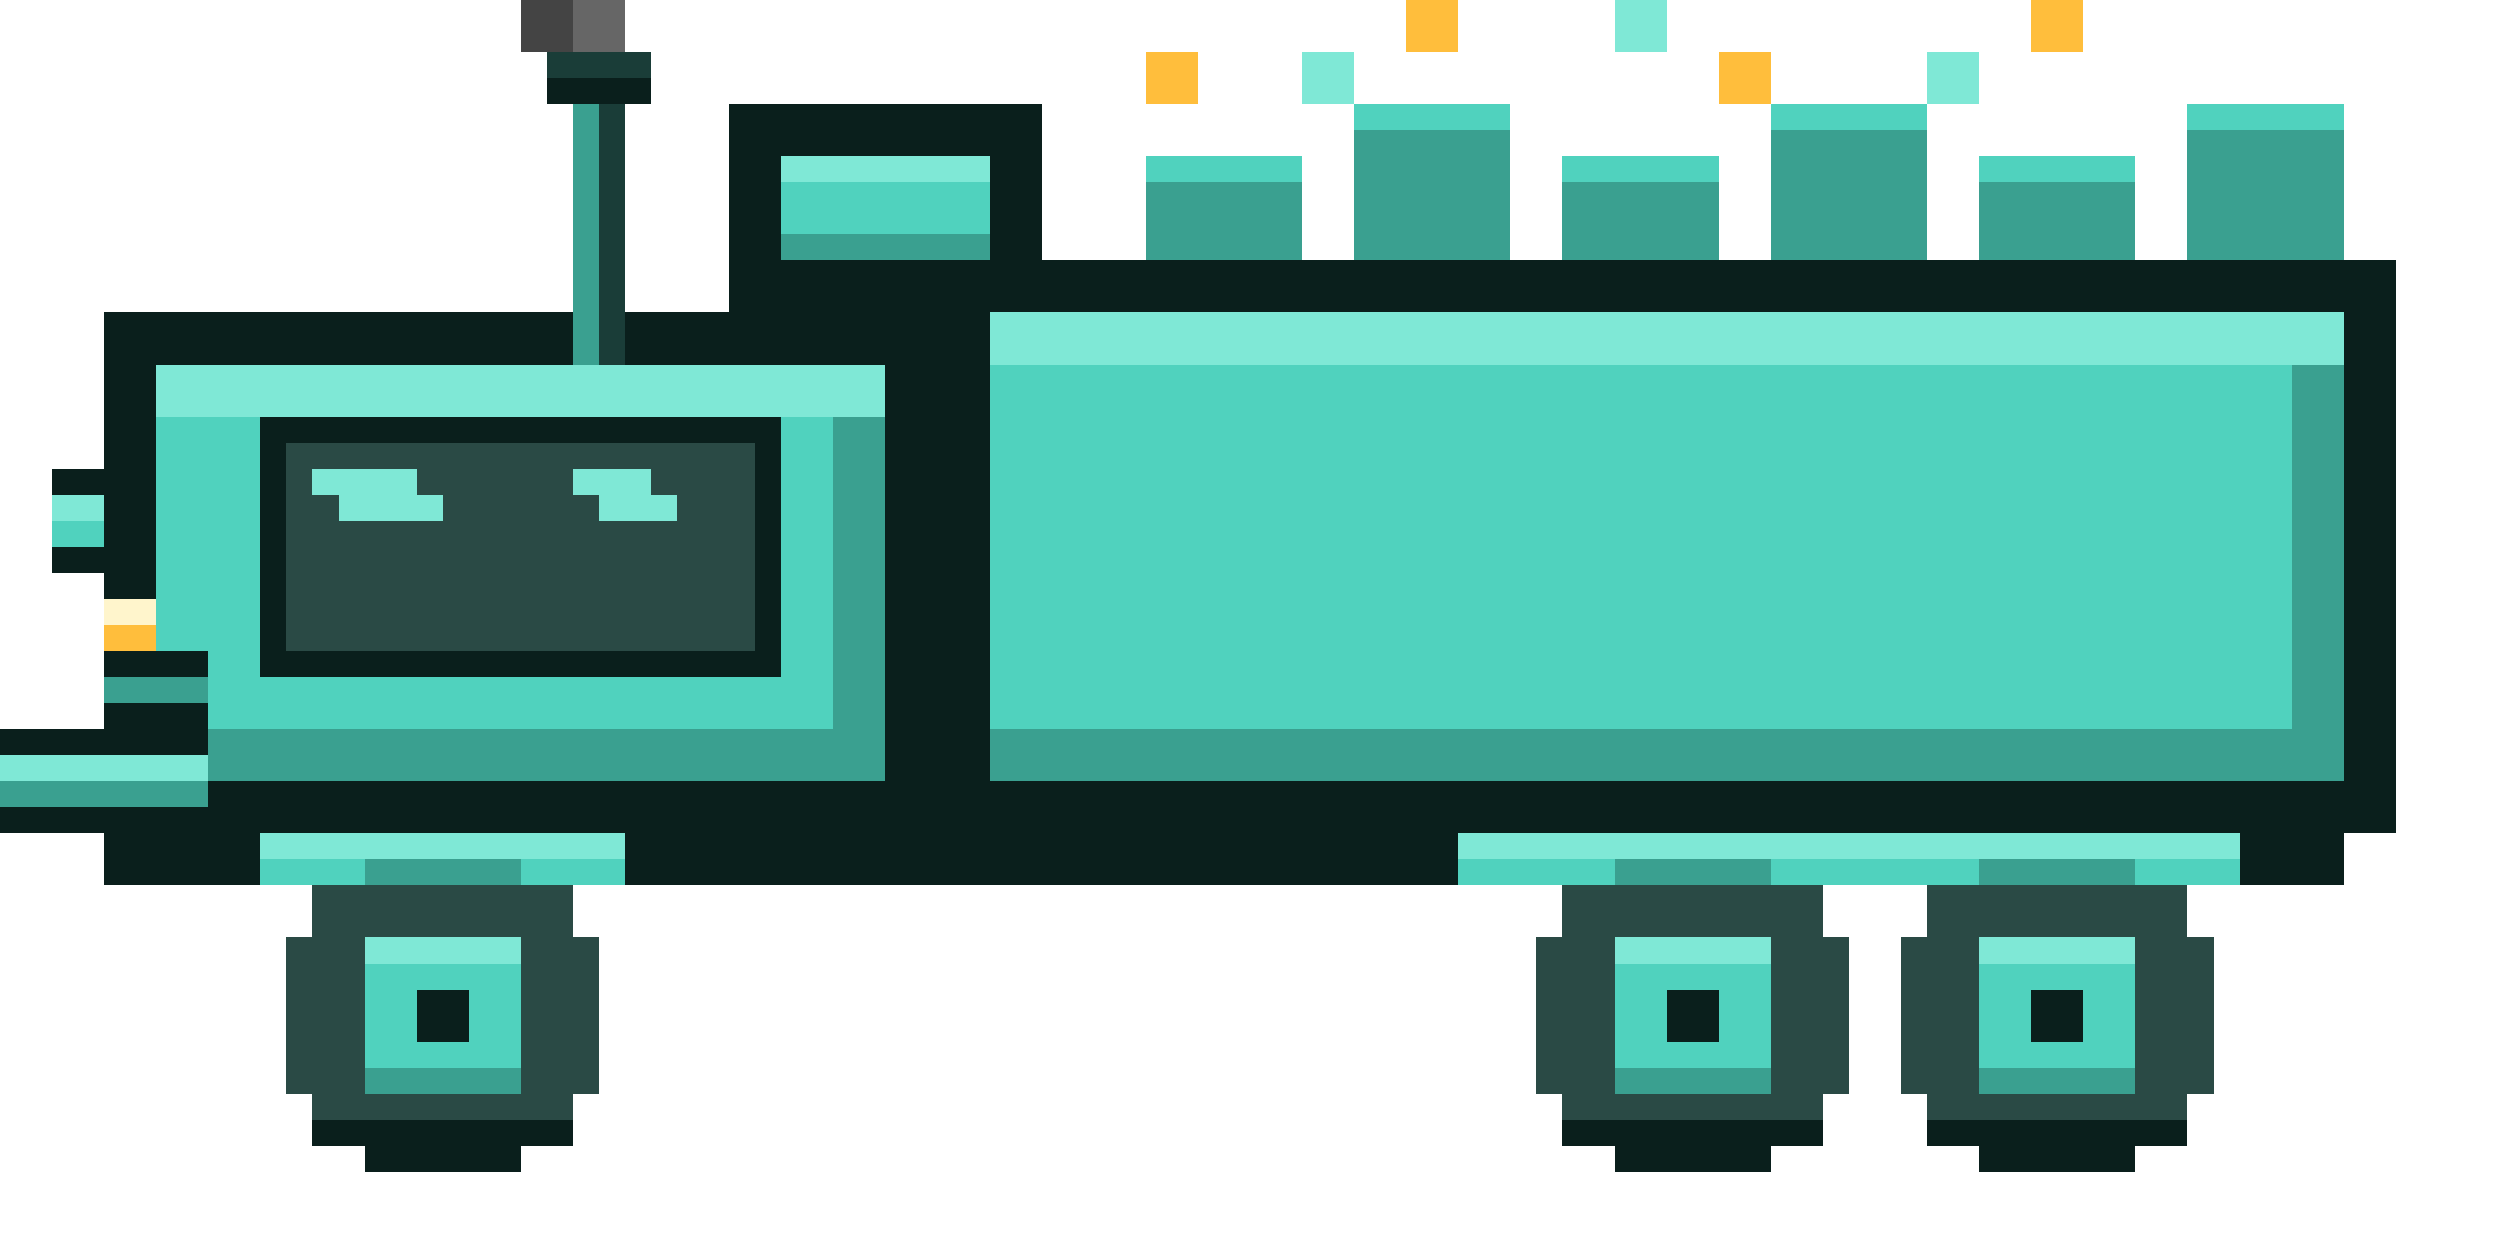
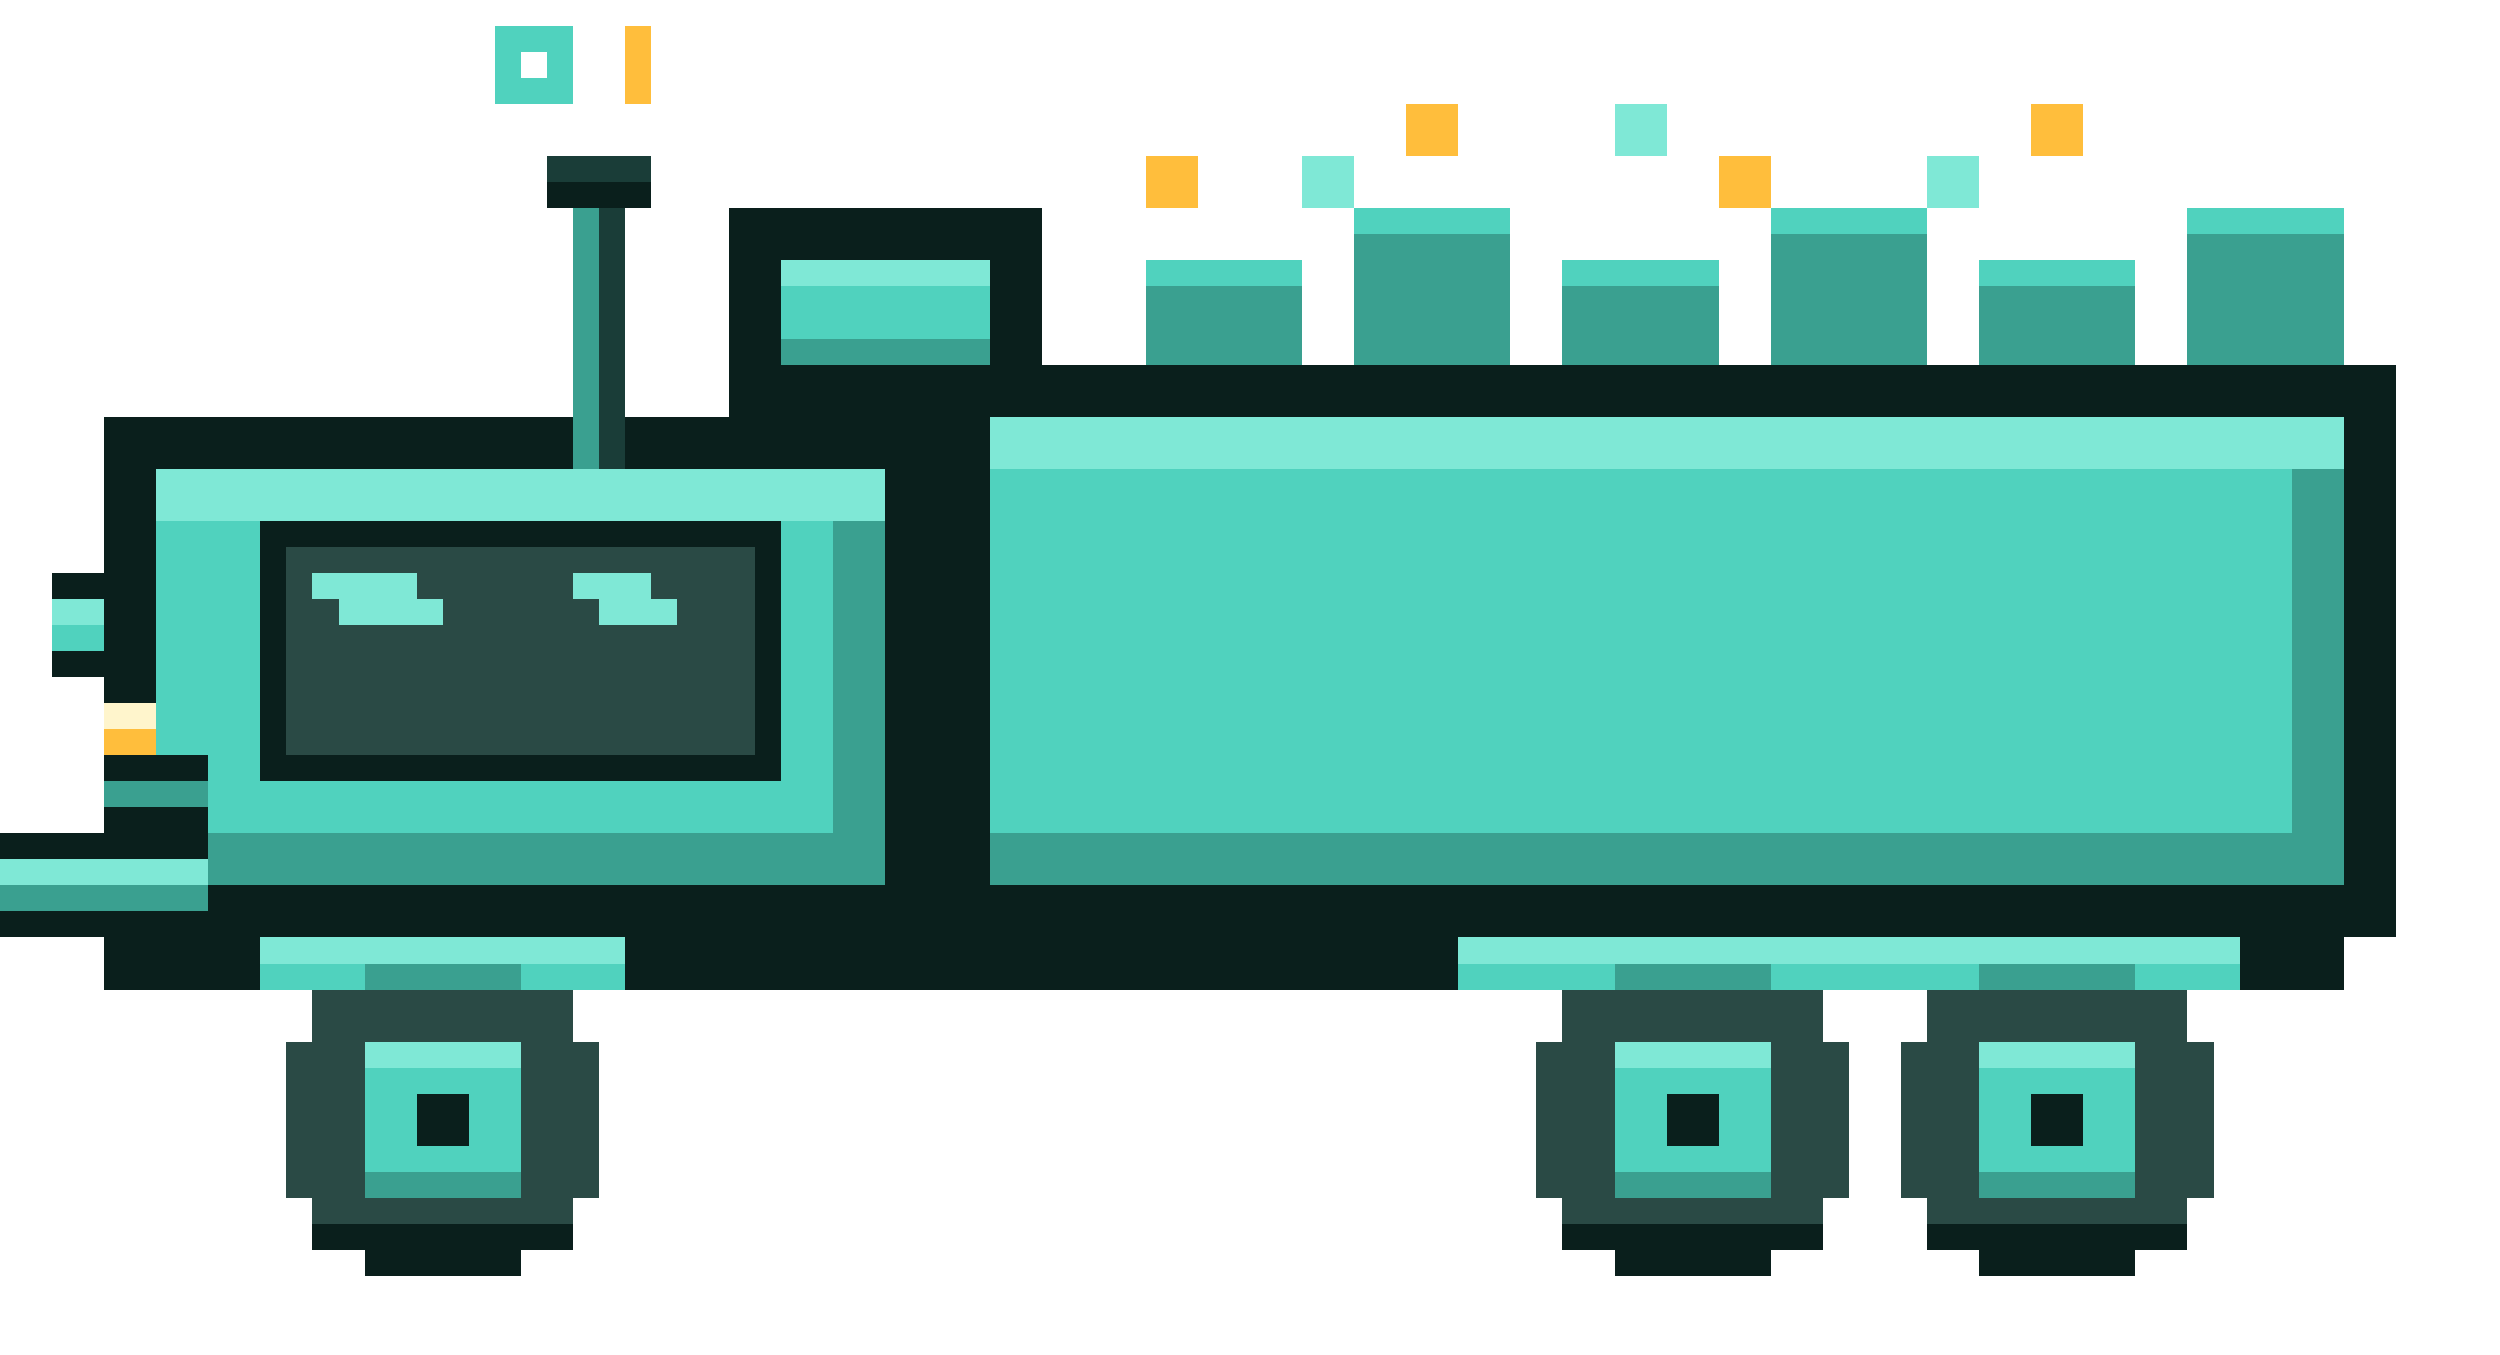
- <svg xmlns="http://www.w3.org/2000/svg" viewBox="0 0 96 48" shape-rendering="crispEdges" aria-label="The InfoDump dump truck mascot">
+ <svg xmlns="http://www.w3.org/2000/svg" viewBox="0 -4 96 52" shape-rendering="crispEdges" aria-label="The InfoDump dump truck mascot">
  <g fill="#ffbe3c">
    <rect x="44" y="2" width="2" height="2" />
    <rect x="54" y="0" width="2" height="2" />
    <rect x="66" y="2" width="2" height="2" />
    <rect x="78" y="0" width="2" height="2" />
  </g>
  <g fill="#7fe8d6">
    <rect x="50" y="2" width="2" height="2" />
    <rect x="62" y="0" width="2" height="2" />
    <rect x="74" y="2" width="2" height="2" />
  </g>
-   <g fill="#666">
-     <rect x="22" y="0" width="2" height="2" />
+   <g fill="#50d2be">
+     <rect x="19" y="-3" width="3" height="1" />
+     <rect x="19" y="-2" width="1" height="1" />
+     <rect x="21" y="-2" width="1" height="1" />
+     <rect x="19" y="-1" width="3" height="1" />
  </g>
-   <g fill="#444">
-     <rect x="20" y="0" width="2" height="2" />
+   <g fill="#ffbe3c">
+     <rect x="24" y="-3" width="1" height="3" />
  </g>
  <rect x="44" y="6" width="6" height="6" fill="#3aa090" />
  <rect x="44" y="6" width="6" height="1" fill="#50d2be" />
  <rect x="52" y="4" width="6" height="8" fill="#3aa090" />
  <rect x="52" y="4" width="6" height="1" fill="#50d2be" />
  <rect x="60" y="6" width="6" height="6" fill="#3aa090" />
  <rect x="60" y="6" width="6" height="1" fill="#50d2be" />
  <rect x="68" y="4" width="6" height="8" fill="#3aa090" />
  <rect x="68" y="4" width="6" height="1" fill="#50d2be" />
  <rect x="76" y="6" width="6" height="6" fill="#3aa090" />
  <rect x="76" y="6" width="6" height="1" fill="#50d2be" />
  <rect x="84" y="4" width="6" height="8" fill="#3aa090" />
  <rect x="84" y="4" width="6" height="1" fill="#50d2be" />
  <rect x="36" y="10" width="56" height="22" fill="#0a1f1c" />
  <rect x="38" y="12" width="52" height="18" fill="#50d2be" />
  <rect x="38" y="12" width="52" height="2" fill="#7fe8d6" />
  <rect x="88" y="14" width="2" height="14" fill="#3aa090" />
  <rect x="38" y="28" width="52" height="2" fill="#3aa090" />
  <rect x="4" y="12" width="32" height="20" fill="#0a1f1c" />
  <rect x="6" y="14" width="28" height="16" fill="#50d2be" />
  <rect x="6" y="14" width="28" height="2" fill="#7fe8d6" />
  <rect x="32" y="16" width="2" height="14" fill="#3aa090" />
  <rect x="6" y="28" width="28" height="2" fill="#3aa090" />
  <rect x="10" y="16" width="20" height="10" fill="#0a1f1c" />
  <rect x="11" y="17" width="18" height="8" fill="#2a4a45" />
  <rect x="12" y="18" width="4" height="1" fill="#7fe8d6" />
  <rect x="13" y="19" width="4" height="1" fill="#7fe8d6" />
  <rect x="22" y="18" width="3" height="1" fill="#7fe8d6" />
  <rect x="23" y="19" width="3" height="1" fill="#7fe8d6" />
  <rect x="2" y="18" width="2" height="4" fill="#0a1f1c" />
  <rect x="2" y="19" width="2" height="2" fill="#50d2be" />
  <rect x="2" y="19" width="2" height="1" fill="#7fe8d6" />
  <rect x="4" y="22" width="2" height="3" fill="#0a1f1c" />
  <rect x="4" y="23" width="2" height="2" fill="#ffbe3c" />
  <rect x="4" y="23" width="2" height="1" fill="#fff5cc" />
  <rect x="4" y="25" width="4" height="3" fill="#0a1f1c" />
  <rect x="4" y="26" width="4" height="1" fill="#3aa090" />
  <rect x="0" y="28" width="8" height="4" fill="#0a1f1c" />
  <rect x="0" y="29" width="8" height="2" fill="#3aa090" />
  <rect x="0" y="29" width="8" height="1" fill="#7fe8d6" />
  <rect x="4" y="32" width="86" height="2" fill="#0a1f1c" />
  <rect x="21" y="2" width="4" height="2" fill="#0a1f1c" />
  <rect x="21" y="2" width="4" height="1" fill="#1a3d38" />
  <rect x="22" y="4" width="2" height="10" fill="#1a3d38" />
  <rect x="22" y="4" width="1" height="10" fill="#3aa090" />
  <rect x="28" y="4" width="12" height="8" fill="#0a1f1c" />
  <rect x="30" y="6" width="8" height="4" fill="#50d2be" />
  <rect x="30" y="6" width="8" height="1" fill="#7fe8d6" />
  <rect x="30" y="9" width="8" height="1" fill="#3aa090" />
  <rect x="10" y="32" width="14" height="2" fill="#50d2be" />
  <rect x="10" y="32" width="14" height="1" fill="#7fe8d6" />
  <rect x="56" y="32" width="30" height="2" fill="#50d2be" />
  <rect x="56" y="32" width="30" height="1" fill="#7fe8d6" />
  <rect x="14" y="33" width="6" height="1" fill="#3aa090" />
  <rect x="12" y="34" width="10" height="9" fill="#2a4a45" />
  <rect x="11" y="36" width="1" height="6" fill="#2a4a45" />
  <rect x="22" y="36" width="1" height="6" fill="#2a4a45" />
  <rect x="12" y="43" width="10" height="1" fill="#0a1f1c" />
  <rect x="14" y="44" width="6" height="1" fill="#0a1f1c" />
  <rect x="14" y="36" width="6" height="6" fill="#50d2be" />
  <rect x="14" y="36" width="6" height="1" fill="#7fe8d6" />
  <rect x="14" y="41" width="6" height="1" fill="#3aa090" />
  <rect x="16" y="38" width="2" height="2" fill="#0a1f1c" />
  <rect x="62" y="33" width="6" height="1" fill="#3aa090" />
  <rect x="60" y="34" width="10" height="9" fill="#2a4a45" />
  <rect x="59" y="36" width="1" height="6" fill="#2a4a45" />
  <rect x="70" y="36" width="1" height="6" fill="#2a4a45" />
  <rect x="60" y="43" width="10" height="1" fill="#0a1f1c" />
  <rect x="62" y="44" width="6" height="1" fill="#0a1f1c" />
  <rect x="62" y="36" width="6" height="6" fill="#50d2be" />
  <rect x="62" y="36" width="6" height="1" fill="#7fe8d6" />
  <rect x="62" y="41" width="6" height="1" fill="#3aa090" />
  <rect x="64" y="38" width="2" height="2" fill="#0a1f1c" />
  <rect x="76" y="33" width="6" height="1" fill="#3aa090" />
  <rect x="74" y="34" width="10" height="9" fill="#2a4a45" />
  <rect x="73" y="36" width="1" height="6" fill="#2a4a45" />
  <rect x="84" y="36" width="1" height="6" fill="#2a4a45" />
  <rect x="74" y="43" width="10" height="1" fill="#0a1f1c" />
  <rect x="76" y="44" width="6" height="1" fill="#0a1f1c" />
  <rect x="76" y="36" width="6" height="6" fill="#50d2be" />
  <rect x="76" y="36" width="6" height="1" fill="#7fe8d6" />
  <rect x="76" y="41" width="6" height="1" fill="#3aa090" />
  <rect x="78" y="38" width="2" height="2" fill="#0a1f1c" />
</svg>
